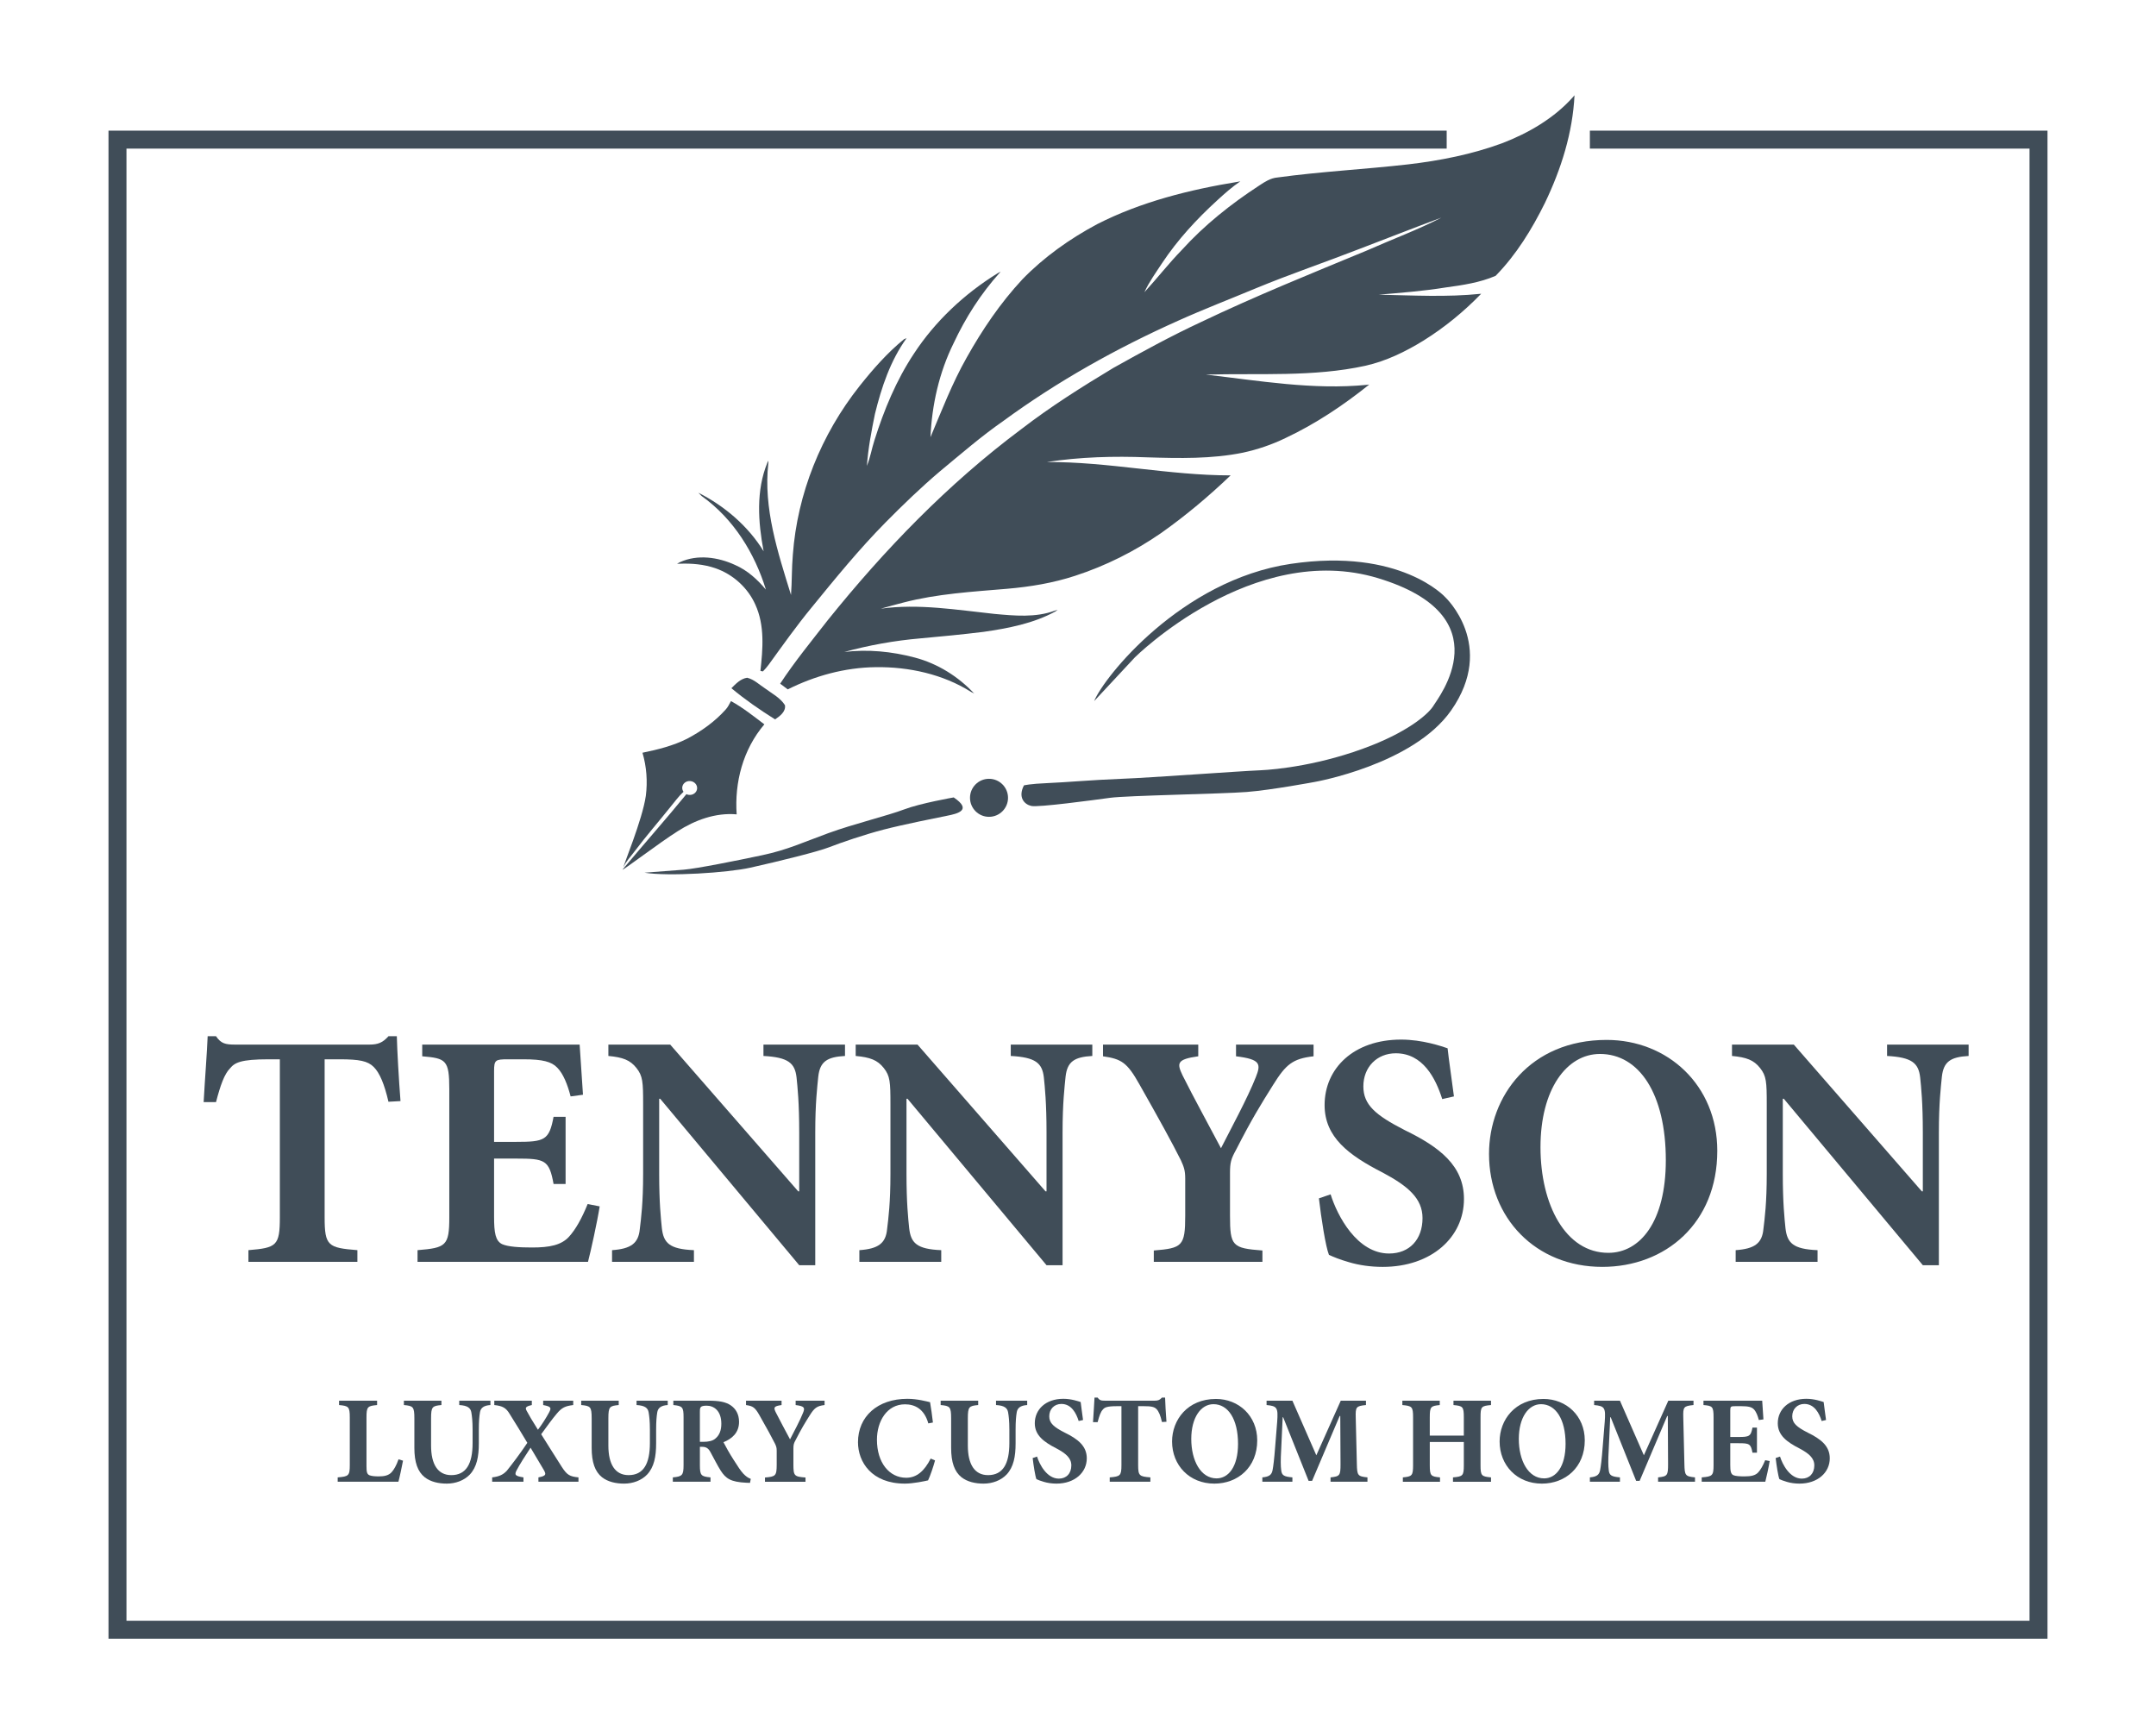
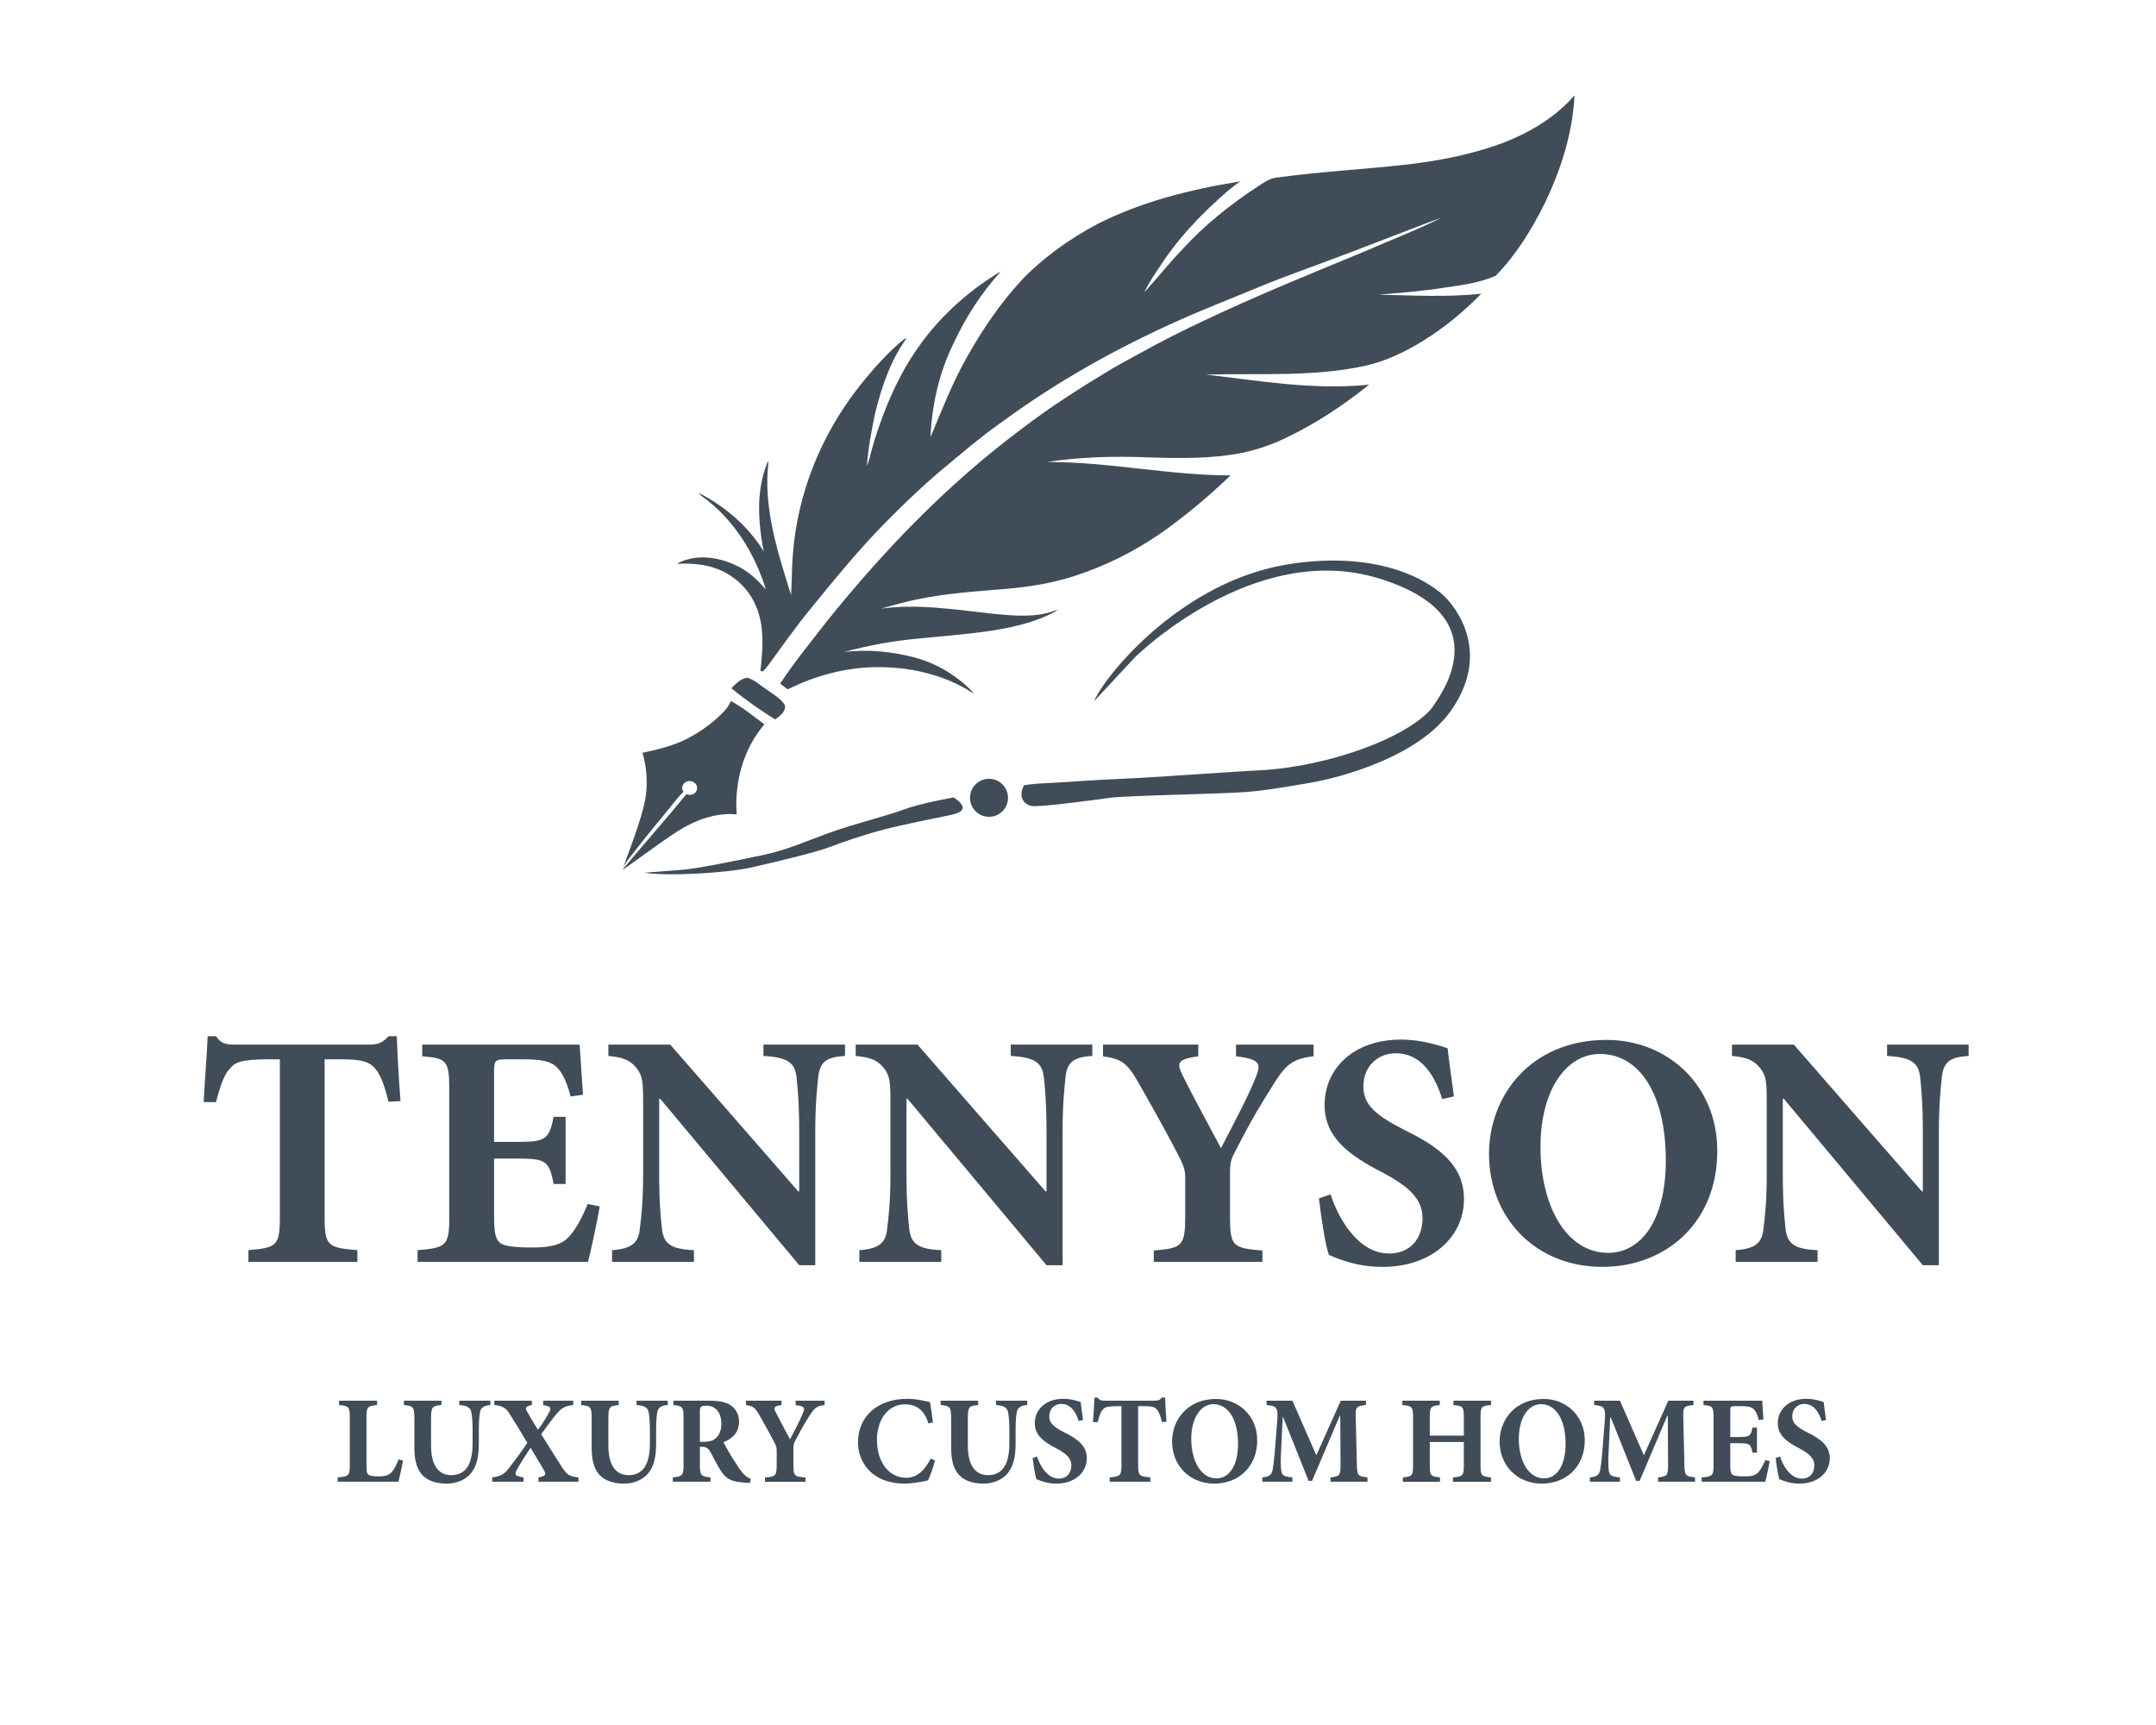
<svg xmlns="http://www.w3.org/2000/svg" id="Layer_1" data-name="Layer 1" viewBox="0 0 360 288">
  <defs>
    <style>
      .cls-1 {
        fill: #404d58;
      }
    </style>
  </defs>
-   <polygon class="cls-1" points="341.883 273.593 18.117 273.593 18.117 21.812 241.561 21.812 241.561 24.812 21.117 24.812 21.117 270.593 338.883 270.593 338.883 24.812 265.471 24.812 265.471 21.812 341.883 21.812 341.883 273.593" />
  <g>
    <path class="cls-1" d="M64.864,183.945c-.67-2.902-1.451-4.799-2.455-5.804-1.005-1.005-2.4-1.284-5.692-1.284h-2.511v26.396c0,4.744.558,5.078,5.469,5.469v1.953h-18.193v-1.953c4.688-.391,5.246-.725,5.246-5.469v-26.396h-1.897c-4.632,0-5.636.558-6.418,1.507-.949.949-1.618,2.846-2.344,5.636h-2.065c.223-4.074.558-8.148.67-10.994h1.395c.837,1.228,1.563,1.395,3.181,1.395h22.434c1.451,0,2.232-.335,3.181-1.395h1.395c.056,2.344.335,7.255.614,10.826l-2.009.112Z" />
    <path class="cls-1" d="M100.133,201.412c-.391,2.511-1.507,7.59-1.953,9.264h-28.461v-1.953c4.743-.391,5.302-.725,5.302-5.469v-21.43c0-4.855-.558-5.134-4.52-5.469v-1.953h26.285c.056,1.004.335,4.911.558,8.371l-2.065.279c-.502-1.953-1.228-3.795-2.232-4.799-.949-1.004-2.455-1.395-5.581-1.395h-2.679c-2.065,0-2.288.112-2.288,1.953v11.831h3.739c4.688,0,5.469-.279,6.194-4.185h2.009v11.217h-2.009c-.725-4.018-1.451-4.241-6.194-4.241h-3.739v9.71c0,2.679.223,4.018,1.339,4.576,1.005.446,2.902.558,5.023.558,2.902,0,4.855-.391,6.139-1.786,1.116-1.228,2.121-3.014,3.125-5.469l2.009.391Z" />
    <path class="cls-1" d="M141.094,176.299c-3.013.167-4.185.949-4.464,3.46-.167,1.73-.502,4.353-.502,9.32v22.155h-2.679l-23.215-27.791h-.167v12.501c0,4.911.279,7.422.446,9.096.279,2.455,1.228,3.516,5.357,3.683v1.953h-13.672v-1.953c3.125-.223,4.409-1.116,4.632-3.516.223-1.842.558-4.353.558-9.264v-11.608c0-3.683-.056-4.688-1.116-6.027s-2.288-1.786-4.688-2.009v-1.897h10.324l21.374,24.499h.167v-9.822c0-4.967-.279-7.59-.446-9.208-.279-2.4-1.395-3.348-5.525-3.572v-1.897h13.617v1.897Z" />
    <path class="cls-1" d="M182.389,176.299c-3.014.167-4.185.949-4.464,3.46-.167,1.73-.502,4.353-.502,9.32v22.155h-2.679l-23.215-27.791h-.167v12.501c0,4.911.279,7.422.446,9.096.279,2.455,1.228,3.516,5.357,3.683v1.953h-13.672v-1.953c3.125-.223,4.409-1.116,4.632-3.516.223-1.842.558-4.353.558-9.264v-11.608c0-3.683-.056-4.688-1.116-6.027s-2.288-1.786-4.688-2.009v-1.897h10.324l21.374,24.499h.167v-9.822c0-4.967-.279-7.59-.446-9.208-.279-2.4-1.395-3.348-5.525-3.572v-1.897h13.617v1.897Z" />
    <path class="cls-1" d="M219.332,176.355c-3.516.391-4.632,1.395-6.697,4.688-2.065,3.293-3.572,5.692-6.25,10.938-.837,1.507-1.004,2.121-1.004,3.851v7.143c0,5.078.391,5.413,5.413,5.804v1.897h-18.137v-1.897c4.744-.391,5.246-.725,5.246-5.804v-6.195c0-1.395-.223-1.953-.725-3.069-1.507-3.014-3.572-6.753-6.92-12.668-2.065-3.683-3.014-4.241-6.083-4.688v-1.953h15.905v1.953c-3.627.502-3.572,1.172-2.623,3.181,1.953,3.906,4.241,8.036,6.418,12.166,1.618-3.181,4.464-8.427,5.804-11.831.893-2.232.837-3.014-3.293-3.516v-1.953h12.947v1.953Z" />
    <path class="cls-1" d="M240.818,183.498c-1.116-3.516-3.237-7.645-7.757-7.645-3.125,0-5.413,2.288-5.413,5.525,0,3.069,2.009,4.799,6.92,7.311,5.86,2.846,9.878,5.971,9.878,11.496,0,6.362-5.413,11.329-13.561,11.329-2.009,0-3.962-.279-5.636-.781-1.563-.446-2.623-.893-3.348-1.228-.558-1.395-1.284-6.083-1.674-9.431l1.953-.67c1.116,3.572,4.409,9.878,9.766,9.878,3.404,0,5.581-2.344,5.581-5.915,0-3.293-2.455-5.357-6.641-7.59-5.692-2.902-9.71-5.915-9.71-11.273,0-6.139,4.855-10.938,12.78-10.938,3.572,0,6.753,1.116,7.757,1.451.223,2.065.614,4.576,1.06,8.036l-1.953.446Z" />
    <path class="cls-1" d="M286.745,192.148c0,12.054-8.65,19.365-19.197,19.365-11.161,0-18.918-8.203-18.918-18.862,0-9.599,6.864-19.03,19.644-19.03,10.157,0,18.472,7.534,18.472,18.528ZM257.224,191.534c0,9.599,4.185,17.635,11.329,17.635,5.302,0,9.599-5.19,9.599-15.458,0-11.105-4.464-17.746-10.994-17.746-5.581,0-9.934,5.915-9.934,15.57Z" />
    <path class="cls-1" d="M328.711,176.299c-3.014.167-4.185.949-4.464,3.46-.167,1.73-.502,4.353-.502,9.32v22.155h-2.679l-23.215-27.791h-.167v12.501c0,4.911.279,7.422.446,9.096.279,2.455,1.228,3.516,5.357,3.683v1.953h-13.672v-1.953c3.125-.223,4.409-1.116,4.632-3.516.223-1.842.558-4.353.558-9.264v-11.608c0-3.683-.056-4.688-1.116-6.027s-2.288-1.786-4.688-2.009v-1.897h10.324l21.374,24.499h.167v-9.822c0-4.967-.279-7.59-.446-9.208-.279-2.4-1.395-3.348-5.525-3.572v-1.897h13.617v1.897Z" />
    <path class="cls-1" d="M67.295,243.868c-.167.895-.604,2.956-.77,3.519h-10.139v-.729c1.811-.146,2.02-.271,2.02-2.04v-7.974c0-1.79-.208-1.915-1.791-2.061v-.729h6.35v.729c-1.582.146-1.77.271-1.77,2.061v8.141c0,.979.083,1.332.5,1.52.375.146.916.187,1.561.187.895,0,1.645-.146,2.144-.708.375-.416.77-1.083,1.145-2.144l.749.229Z" />
    <path class="cls-1" d="M81.889,234.583c-1.124.062-1.645.5-1.749,1.228-.104.645-.187,1.416-.187,2.894v2.269c0,2.207-.333,3.956-1.499,5.205-.958.999-2.374,1.52-3.852,1.52-1.374,0-2.686-.291-3.685-1.062-1.166-.937-1.728-2.478-1.728-4.914v-4.914c0-1.957-.208-2.082-1.749-2.228v-.729h6.267v.729c-1.52.146-1.728.271-1.728,2.228v4.539c0,3.123,1.124,4.934,3.373,4.934,2.478,0,3.56-1.874,3.56-5.351v-2.228c0-1.478-.104-2.269-.208-2.894-.125-.729-.604-1.145-2.02-1.228v-.729h5.205v.729Z" />
    <path class="cls-1" d="M89.904,247.387v-.729c1.374-.25,1.27-.541.916-1.208-.208-.375-.687-1.166-2.228-3.748-.978,1.478-1.832,2.832-2.269,3.664-.5.895-.312,1.062,1.083,1.291v.729h-5.226v-.729c1.145-.125,1.874-.458,2.478-1.145.749-.937,2.207-2.832,3.394-4.622-.999-1.645-1.853-3.102-2.956-4.83-.583-.979-1.145-1.332-2.561-1.478v-.729h6.267v.729c-1.145.25-1.103.5-.854.979.354.666.999,1.77,1.874,3.144.645-.833,1.374-1.978,1.874-2.915.396-.749.333-.958-.999-1.208v-.729h5.018v.729c-1.332.167-1.895.416-2.748,1.437-.708.833-1.603,2.061-2.603,3.435,1.228,1.936,2.249,3.602,3.456,5.476.874,1.353,1.332,1.582,2.769,1.728v.729h-6.683Z" />
    <path class="cls-1" d="M111.494,234.583c-1.124.062-1.645.5-1.749,1.228-.104.645-.187,1.416-.187,2.894v2.269c0,2.207-.333,3.956-1.499,5.205-.958.999-2.373,1.52-3.852,1.52-1.374,0-2.686-.291-3.685-1.062-1.166-.937-1.728-2.478-1.728-4.914v-4.914c0-1.957-.208-2.082-1.749-2.228v-.729h6.267v.729c-1.52.146-1.728.271-1.728,2.228v4.539c0,3.123,1.124,4.934,3.373,4.934,2.478,0,3.56-1.874,3.56-5.351v-2.228c0-1.478-.104-2.269-.208-2.894-.125-.729-.604-1.145-2.02-1.228v-.729h5.205v.729Z" />
    <path class="cls-1" d="M125.235,247.574c-.125,0-.354-.021-.625-.021-2.623-.125-3.414-.708-4.268-2.02-.541-.854-1.103-1.978-1.707-3.081-.333-.625-.708-.895-1.374-.895h-.396v3.04c0,1.728.187,1.915,1.77,2.061v.729h-6.288v-.729c1.562-.146,1.791-.333,1.791-2.061v-7.995c0-1.666-.187-1.874-1.707-2.02v-.729h5.85c1.832,0,2.873.208,3.727.77.833.562,1.395,1.478,1.395,2.769,0,1.832-1.208,2.832-2.603,3.394.312.625,1.083,1.999,1.707,2.956.729,1.166,1.187,1.832,1.582,2.269.458.479.812.729,1.27.895l-.125.666ZM117.406,240.724c.874,0,1.582-.146,2.04-.541.708-.583.999-1.416.999-2.478,0-2.228-1.291-3.019-2.457-3.019-.52,0-.812.083-.937.208-.146.125-.187.333-.187.77v5.059h.541Z" />
    <path class="cls-1" d="M137.685,234.583c-1.312.146-1.728.52-2.498,1.749-.77,1.228-1.332,2.124-2.332,4.081-.312.562-.375.791-.375,1.437v2.665c0,1.895.146,2.02,2.02,2.165v.708h-6.767v-.708c1.77-.146,1.957-.271,1.957-2.165v-2.311c0-.52-.083-.729-.271-1.145-.562-1.124-1.332-2.519-2.582-4.726-.77-1.374-1.124-1.582-2.269-1.749v-.729h5.934v.729c-1.353.187-1.332.437-.979,1.187.729,1.457,1.582,2.998,2.394,4.539.604-1.187,1.666-3.144,2.165-4.414.333-.833.312-1.124-1.228-1.312v-.729h4.83v.729Z" />
    <path class="cls-1" d="M156.13,243.827c-.271,1.02-.812,2.602-1.166,3.331-.541.125-2.457.541-3.873.541-5.538,0-7.828-3.602-7.828-6.912,0-4.289,3.269-7.245,8.245-7.245,1.686,0,3.227.437,3.789.562.187,1.145.333,2.103.479,3.394l-.77.146c-.687-2.457-2.29-3.185-3.893-3.185-3.019,0-4.685,2.832-4.685,5.913,0,3.831,2.061,6.35,4.893,6.35,1.728,0,3.019-1.103,4.081-3.206l.729.312Z" />
    <path class="cls-1" d="M171.516,234.583c-1.124.062-1.645.5-1.749,1.228-.104.645-.187,1.416-.187,2.894v2.269c0,2.207-.333,3.956-1.499,5.205-.958.999-2.373,1.52-3.852,1.52-1.374,0-2.686-.291-3.685-1.062-1.166-.937-1.728-2.478-1.728-4.914v-4.914c0-1.957-.208-2.082-1.749-2.228v-.729h6.267v.729c-1.52.146-1.728.271-1.728,2.228v4.539c0,3.123,1.124,4.934,3.373,4.934,2.478,0,3.56-1.874,3.56-5.351v-2.228c0-1.478-.104-2.269-.208-2.894-.125-.729-.604-1.145-2.02-1.228v-.729h5.205v.729Z" />
    <path class="cls-1" d="M180.114,237.248c-.416-1.312-1.208-2.852-2.894-2.852-1.166,0-2.02.854-2.02,2.061,0,1.145.75,1.791,2.582,2.727,2.186,1.062,3.685,2.228,3.685,4.289,0,2.373-2.02,4.226-5.059,4.226-.75,0-1.478-.104-2.103-.291-.583-.167-.979-.333-1.249-.458-.208-.52-.479-2.269-.625-3.519l.729-.25c.416,1.332,1.645,3.685,3.644,3.685,1.27,0,2.082-.874,2.082-2.207,0-1.228-.916-1.999-2.478-2.832-2.124-1.083-3.623-2.207-3.623-4.206,0-2.29,1.811-4.081,4.768-4.081,1.332,0,2.519.416,2.894.541.083.77.229,1.707.396,2.998l-.729.167Z" />
    <path class="cls-1" d="M194.021,237.414c-.25-1.083-.541-1.791-.916-2.165s-.895-.479-2.124-.479h-.937v9.848c0,1.77.208,1.895,2.04,2.04v.729h-6.787v-.729c1.749-.146,1.957-.271,1.957-2.04v-9.848h-.708c-1.728,0-2.103.208-2.394.562-.354.354-.604,1.062-.874,2.103h-.77c.083-1.52.208-3.04.25-4.102h.52c.312.458.583.52,1.187.52h8.37c.541,0,.833-.125,1.187-.52h.52c.021.874.125,2.707.229,4.039l-.749.042Z" />
    <path class="cls-1" d="M209.927,240.475c0,4.497-3.227,7.225-7.162,7.225-4.164,0-7.058-3.061-7.058-7.037,0-3.581,2.561-7.1,7.329-7.1,3.789,0,6.891,2.811,6.891,6.912ZM198.913,240.246c0,3.581,1.562,6.579,4.227,6.579,1.978,0,3.581-1.936,3.581-5.767,0-4.143-1.666-6.621-4.102-6.621-2.082,0-3.706,2.207-3.706,5.809Z" />
    <path class="cls-1" d="M222.169,247.387v-.729c1.562-.167,1.666-.312,1.666-2.228l-.042-8.016h-.104l-4.601,10.826h-.583l-4.247-10.618h-.083l-.25,5.434c-.104,1.728-.083,2.707,0,3.352.083.937.479,1.124,1.874,1.249v.729h-5.018v-.729c1.187-.104,1.562-.458,1.707-1.208.125-.645.271-1.749.437-3.935l.333-4.122c.167-2.353.021-2.644-1.77-2.811v-.729h4.31l3.997,9.119,4.081-9.119h4.206v.729c-1.666.167-1.749.333-1.707,2.061l.187,7.787c.042,1.915.146,2.061,1.77,2.228v.729h-6.163Z" />
    <path class="cls-1" d="M248.963,234.583c-1.624.146-1.749.271-1.749,2.04v8.016c0,1.749.167,1.874,1.749,2.02v.729h-6.35v-.729c1.645-.146,1.811-.271,1.811-2.04v-3.873h-5.684v3.873c0,1.77.167,1.895,1.707,2.04v.729h-6.204v-.729c1.52-.146,1.707-.271,1.707-2.04v-7.995c0-1.77-.187-1.895-1.791-2.04v-.729h6.246v.729c-1.499.146-1.666.271-1.666,2.04v3.061h5.684v-3.061c0-1.77-.167-1.895-1.728-2.04v-.729h6.267v.729Z" />
    <path class="cls-1" d="M264.619,240.475c0,4.497-3.227,7.225-7.162,7.225-4.164,0-7.058-3.061-7.058-7.037,0-3.581,2.561-7.1,7.329-7.1,3.789,0,6.891,2.811,6.891,6.912ZM253.605,240.246c0,3.581,1.562,6.579,4.227,6.579,1.978,0,3.581-1.936,3.581-5.767,0-4.143-1.666-6.621-4.102-6.621-2.082,0-3.706,2.207-3.706,5.809Z" />
    <path class="cls-1" d="M276.861,247.387v-.729c1.561-.167,1.666-.312,1.666-2.228l-.042-8.016h-.104l-4.601,10.826h-.583l-4.247-10.618h-.083l-.25,5.434c-.104,1.728-.083,2.707,0,3.352.083.937.479,1.124,1.874,1.249v.729h-5.018v-.729c1.187-.104,1.561-.458,1.707-1.208.125-.645.271-1.749.437-3.935l.333-4.122c.167-2.353.021-2.644-1.77-2.811v-.729h4.31l3.997,9.119,4.081-9.119h4.206v.729c-1.666.167-1.749.333-1.707,2.061l.187,7.787c.042,1.915.146,2.061,1.77,2.228v.729h-6.163Z" />
    <path class="cls-1" d="M295.493,243.931c-.146.937-.562,2.832-.729,3.456h-10.618v-.729c1.77-.146,1.978-.271,1.978-2.04v-7.995c0-1.811-.208-1.915-1.686-2.04v-.729h9.806c.021.375.125,1.832.208,3.123l-.77.104c-.187-.729-.458-1.416-.833-1.791-.354-.375-.916-.52-2.082-.52h-.999c-.77,0-.854.042-.854.729v4.414h1.395c1.749,0,2.04-.104,2.311-1.561h.75v4.185h-.75c-.271-1.499-.541-1.582-2.311-1.582h-1.395v3.623c0,.999.083,1.499.5,1.707.375.167,1.083.208,1.874.208,1.083,0,1.811-.146,2.29-.666.416-.458.791-1.124,1.166-2.04l.749.146Z" />
    <path class="cls-1" d="M304.175,237.248c-.416-1.312-1.208-2.852-2.894-2.852-1.166,0-2.02.854-2.02,2.061,0,1.145.75,1.791,2.582,2.727,2.186,1.062,3.685,2.228,3.685,4.289,0,2.373-2.02,4.226-5.059,4.226-.75,0-1.478-.104-2.103-.291-.583-.167-.979-.333-1.249-.458-.208-.52-.479-2.269-.625-3.519l.729-.25c.416,1.332,1.645,3.685,3.644,3.685,1.27,0,2.082-.874,2.082-2.207,0-1.228-.916-1.999-2.478-2.832-2.124-1.083-3.623-2.207-3.623-4.206,0-2.29,1.811-4.081,4.768-4.081,1.332,0,2.519.416,2.894.541.083.77.229,1.707.396,2.998l-.729.167Z" />
  </g>
  <path class="cls-1" d="M182.698,117.05c1.62-3.997,14.511-20.192,32.844-22.913,18.333-2.721,25.783,5.571,25.783,5.571,0,0,8.594,8.031.972,18.916-6.328,9.036-22.738,11.92-22.738,11.92,0,0-7.255,1.36-11.401,1.684-4.146.324-19.952.583-22.803.972-2.85.389-11.984,1.62-13.15,1.36s-2.267-1.43-1.231-3.436c0,0,.907-.257,4.016-.386s7.255-.518,12.308-.713c5.053-.194,19.18-1.25,23.191-1.425,2.53-.111,10.206-.855,18.527-4.146,6.595-2.609,9.652-5.442,10.365-6.672s11.66-14.9-9.264-21.248c-20.924-6.348-40.617,13.215-40.617,13.215l-6.802,7.301Z" />
-   <path class="cls-1" d="M107.617,145.703c4.016.648,13.861.013,17.685-.842,4.923-1.101,11.272-2.673,13.15-3.41s5.83-2.097,9.069-2.939c3.239-.842,9.069-2.008,10.689-2.332s4.211-.907,1.036-3.045c0,0-5.571.972-8.292,2.008s-8.357,2.397-12.632,3.952-6.802,2.786-11.077,3.692c-4.276.907-10.883,2.232-13.086,2.412s-6.543.503-6.543.503Z" />
+   <path class="cls-1" d="M107.617,145.703c4.016.648,13.861.013,17.685-.842,4.923-1.101,11.272-2.673,13.15-3.41s5.83-2.097,9.069-2.939,9.069-2.008,10.689-2.332,4.211-.907,1.036-3.045c0,0-5.571.972-8.292,2.008s-8.357,2.397-12.632,3.952-6.802,2.786-11.077,3.692c-4.276.907-10.883,2.232-13.086,2.412s-6.543.503-6.543.503Z" />
  <circle class="cls-1" cx="165.142" cy="133.2" r="3.174" />
  <g>
    <path class="cls-1" d="M119.446,94.869c3.001,1.032,5.443,3.311,6.668,6.053,1.61,3.511,1.26,7.421.859,11.1.105.017.315.054.42.071.351-.356.669-.734.965-1.129,2.337-3.224,4.637-6.477,7.181-9.562,3.944-4.834,7.888-9.678,12.299-14.151,2.916-2.95,5.91-5.843,9.094-8.545,3.479-2.875,6.88-5.839,10.614-8.434,8.99-6.584,18.846-12.11,29.159-16.719,4.278-1.927,8.671-3.617,13.008-5.426,5.737-2.372,11.642-4.37,17.432-6.624,4.514-1.724,9.008-3.493,13.544-5.173-4.011,2.071-8.296,3.644-12.434,5.484-9.29,3.847-18.624,7.613-27.671,11.935-5.025,2.337-9.873,4.988-14.684,7.679-5.277,3.174-10.488,6.464-15.332,10.194-12.3,9.173-22.895,20.169-32.33,31.894-2.721,3.499-5.55,6.94-7.971,10.629.422.316.849.632,1.271.951,4.49-2.25,9.532-3.652,14.675-3.708,5.549-.08,11.245,1.181,15.909,4.118.135.071.408.215.545.286-2.624-2.81-6.077-5.001-9.926-6.012-3.82-1.014-7.841-1.41-11.768-.928,4.131-1.135,8.388-1.897,12.686-2.269,3.516-.319,7.03-.654,10.533-1.085,4.156-.596,8.392-1.413,12.04-3.414.095-.07.283-.206.375-.276-.121.038-.37.11-.491.148-3.194,1.19-6.733.844-10.087.538-6.284-.668-12.639-1.745-18.945-.875,1.261-.362,2.53-.703,3.802-1.03,5.617-1.459,11.479-1.794,17.271-2.288,3.859-.329,7.697-.967,11.352-2.165,5.152-1.674,9.999-4.118,14.37-7.141,4.131-2.92,7.988-6.167,11.605-9.628-10.275.007-20.409-2.288-30.682-2.227,5.535-.854,11.18-1.007,16.794-.783,5.323.163,10.716.281,15.938-.78,2.466-.531,4.85-1.351,7.093-2.434,5.076-2.387,9.71-5.499,14.008-8.943-.085.012-.257.034-.341.046-8.995.896-18.012-.675-26.94-1.705,8.887-.251,17.935.435,26.644-1.477,3.484-.786,6.683-2.354,9.653-4.178,3.548-2.208,6.777-4.855,9.635-7.805l.035-.037-.075.007c-5.656.586-11.369.266-17.049.147,3.74-.318,7.489-.601,11.191-1.204,2.842-.386,5.733-.81,8.35-1.946,3.472-3.552,6.056-7.784,8.212-12.137,2.729-5.667,4.65-11.75,4.955-18.003l-.285.332c-3.11,3.468-7.325,5.956-11.786,7.669-5.044,1.858-10.399,2.919-15.781,3.542-7.244.824-14.548,1.191-21.769,2.183-1.141.099-2.091.725-2.995,1.322-4.748,3.091-9.19,6.631-12.937,10.76-2.208,2.266-4.132,4.75-6.264,7.071.784-1.722,1.916-3.276,2.959-4.866,2.566-3.864,5.754-7.333,9.23-10.5,1.215-1.115,2.451-2.213,3.832-3.15l-.372.072c-8.14,1.328-16.252,3.364-23.517,7.071-4.628,2.471-8.93,5.532-12.509,9.224-3.686,3.96-6.702,8.428-9.304,13.073-2.413,4.261-4.154,8.809-6.042,13.287.242-5.395,1.442-10.798,3.864-15.694,1.983-4.245,4.545-8.27,7.737-11.811l.122-.142c-.13.069-.384.205-.51.272-5.602,3.468-10.441,8.036-13.955,13.392-2.98,4.48-5.02,9.45-6.615,14.504-.457,1.409-.686,2.884-1.258,4.26.215-2.926.758-5.82,1.35-8.691,1.088-4.417,2.557-8.849,5.276-12.627-.104.039-.313.123-.417.162-2.806,2.286-5.186,5.01-7.404,7.793-6.465,8.151-10.422,18.032-11.17,28.203-.197,2.232-.139,4.478-.305,6.712-2.212-7.139-4.634-14.486-3.789-21.975.004-.112.012-.34.016-.452-.042.08-.125.239-.166.318-1.925,4.703-1.564,9.917-.634,14.816-2.54-4.134-6.423-7.508-10.897-9.774.135.135.402.408.537.543,5.405,3.845,8.891,9.628,10.741,15.63-1.405-1.666-3.059-3.203-5.141-4.109-2.834-1.32-6.306-1.808-9.205-.472-.121.065-.368.196-.489.261l.429-0c2.009-.08,4.061.096,5.966.75Z" />
    <path class="cls-1" d="M127.796,114.968c-.988-.634-1.855-1.525-3.042-1.816-1.106.167-1.901,1.026-2.627,1.749,2.282,1.911,4.752,3.61,7.292,5.206.823-.551,1.816-1.307,1.652-2.368-.753-1.212-2.128-1.922-3.275-2.77Z" />
    <path class="cls-1" d="M115.06,132.713c-.16-.014-.312-.057-.447-.122-3.482,4.256-7.148,8.384-10.678,12.607.144.104,6.087-4.443,9.236-6.431,2.861-1.828,6.283-3.119,9.835-2.804-.374-5.325,1.048-10.835,4.624-15.029-1.806-1.36-3.571-2.783-5.575-3.883-.269.481-.499.995-.886,1.412-1.784,1.992-4.018,3.601-6.435,4.872-2.317,1.172-4.89,1.812-7.456,2.34.689,2.339.867,4.794.56,7.191-.569,4.019-3.825,11.736-3.711,11.883.42-.983,1.208-1.76,1.841-2.617,1.893-2.516,3.973-4.901,5.941-7.362.721-.871,1.381-1.796,2.22-2.576-.154-.212-.232-.474-.209-.743.056-.639.655-1.108,1.341-1.048.683.06,1.196.625,1.14,1.264-.055.637-.658,1.107-1.341,1.048Z" />
  </g>
</svg>
